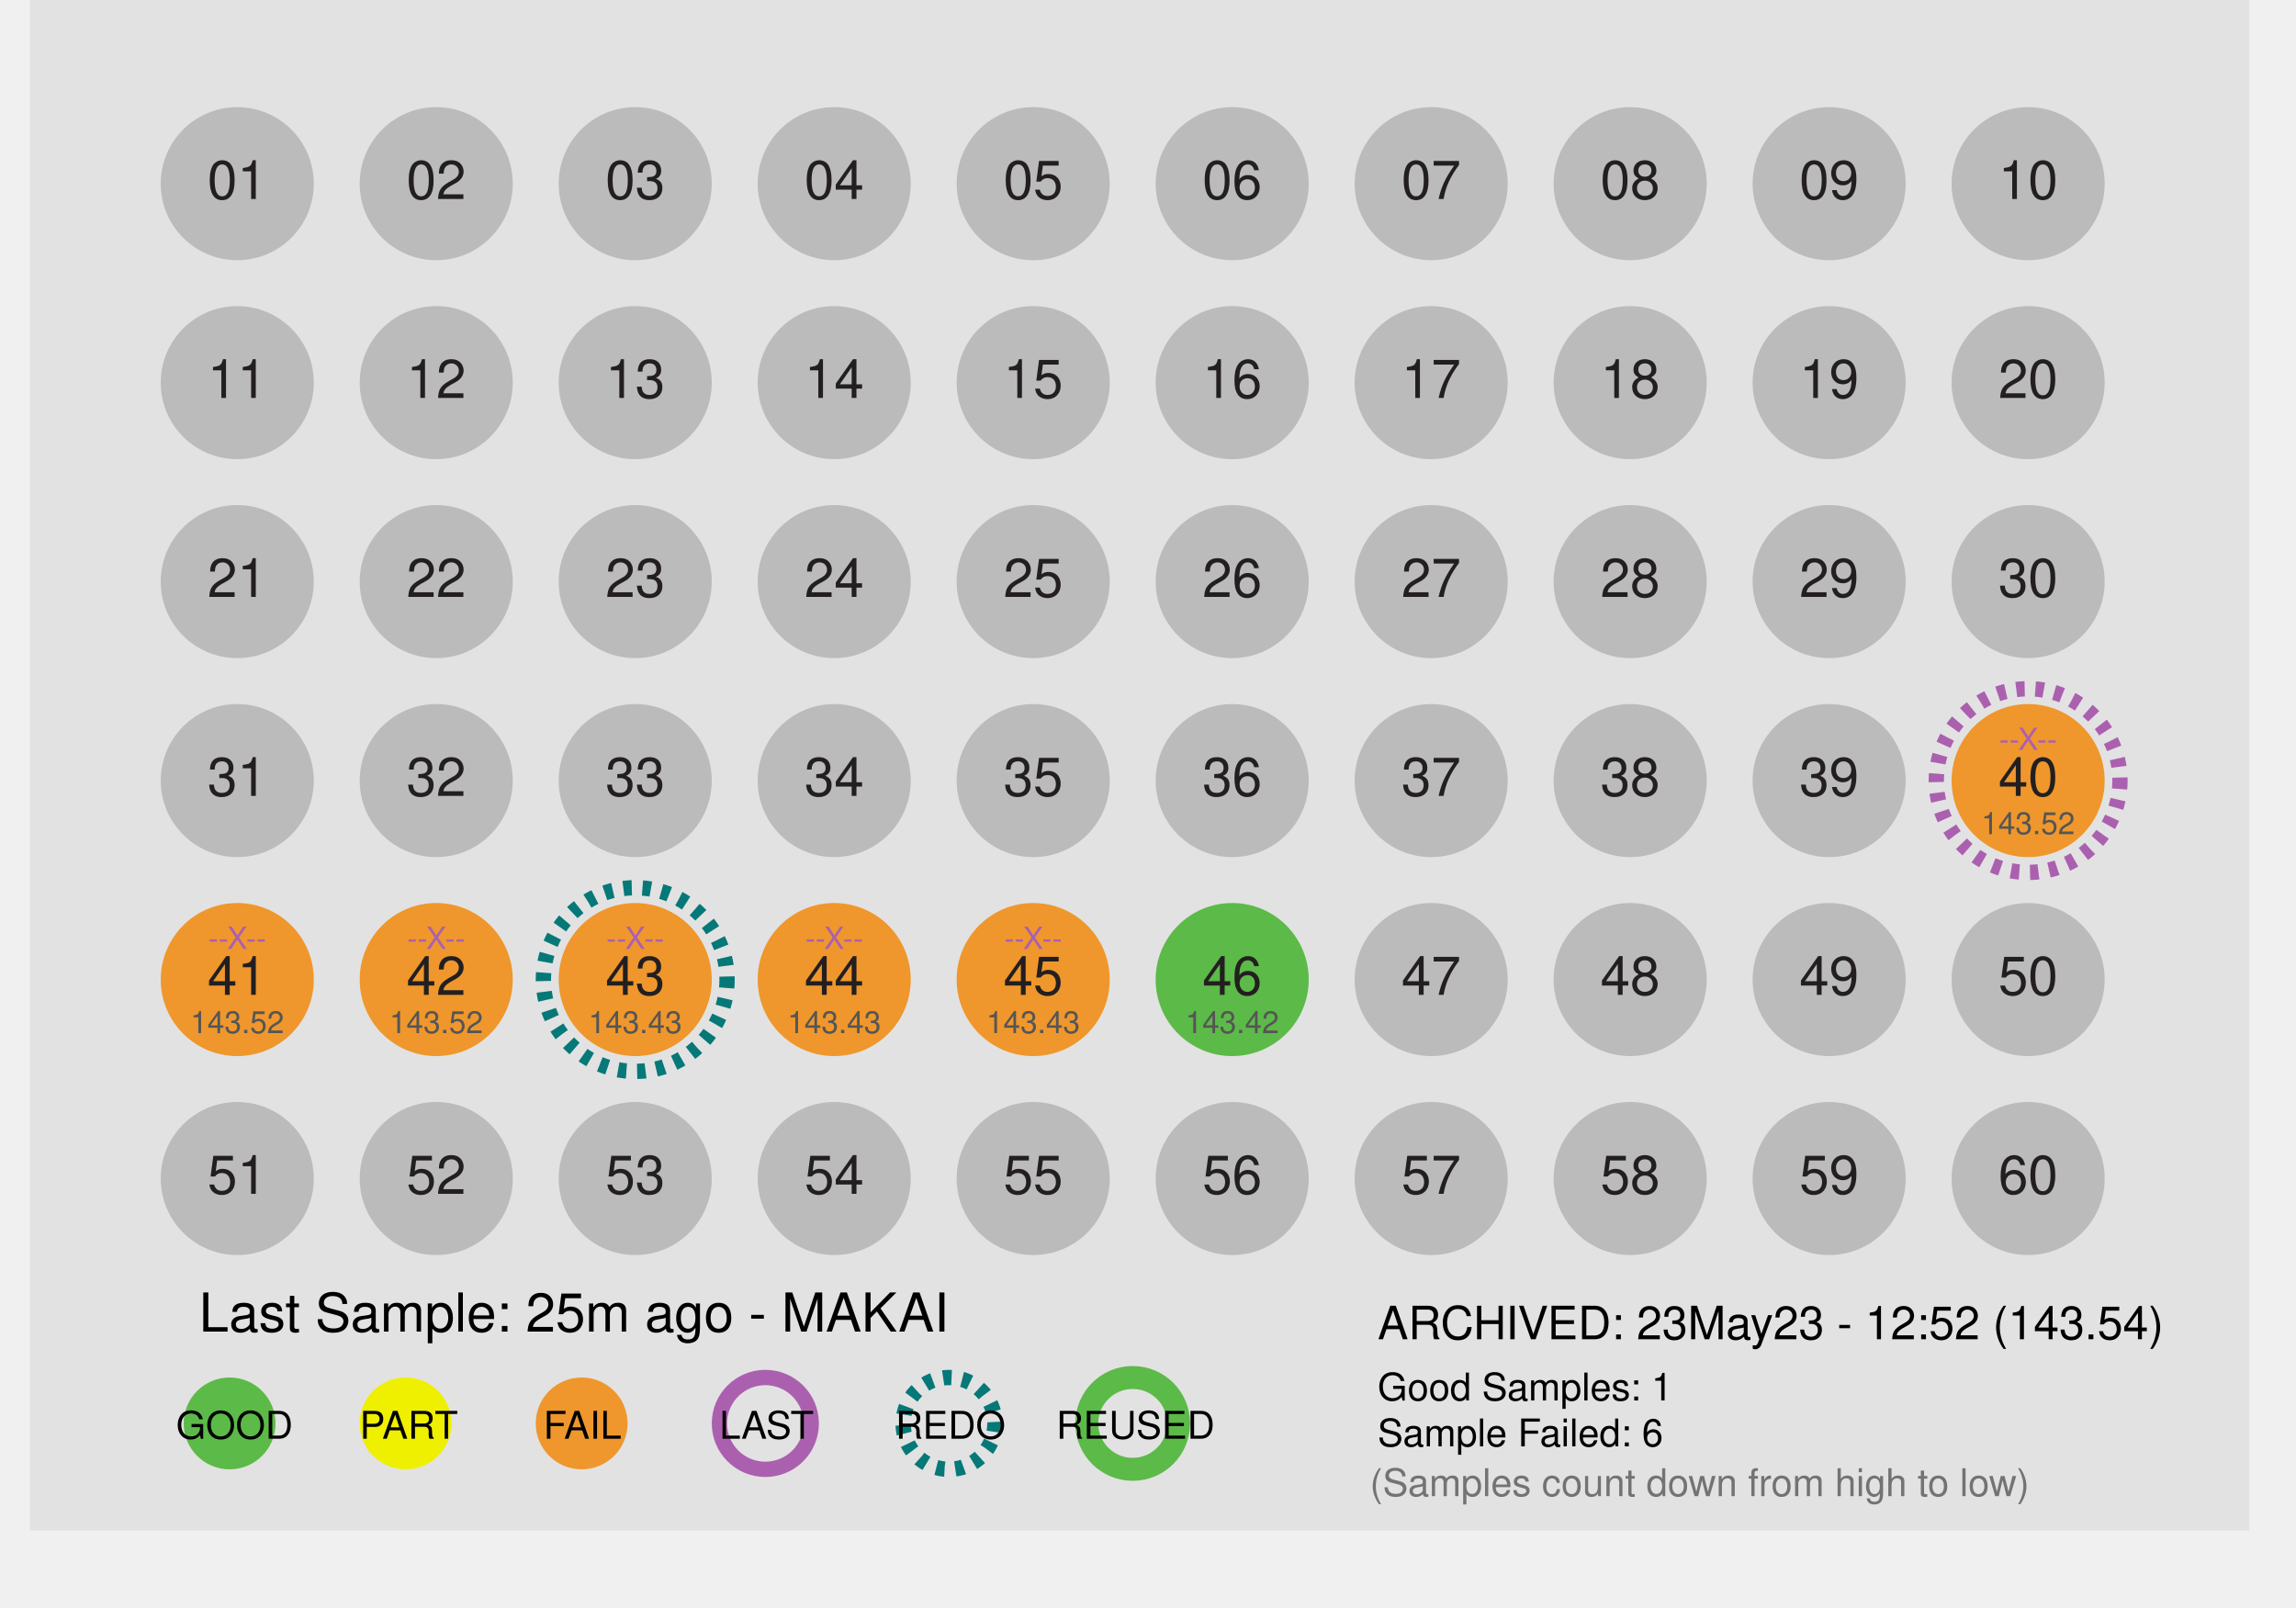
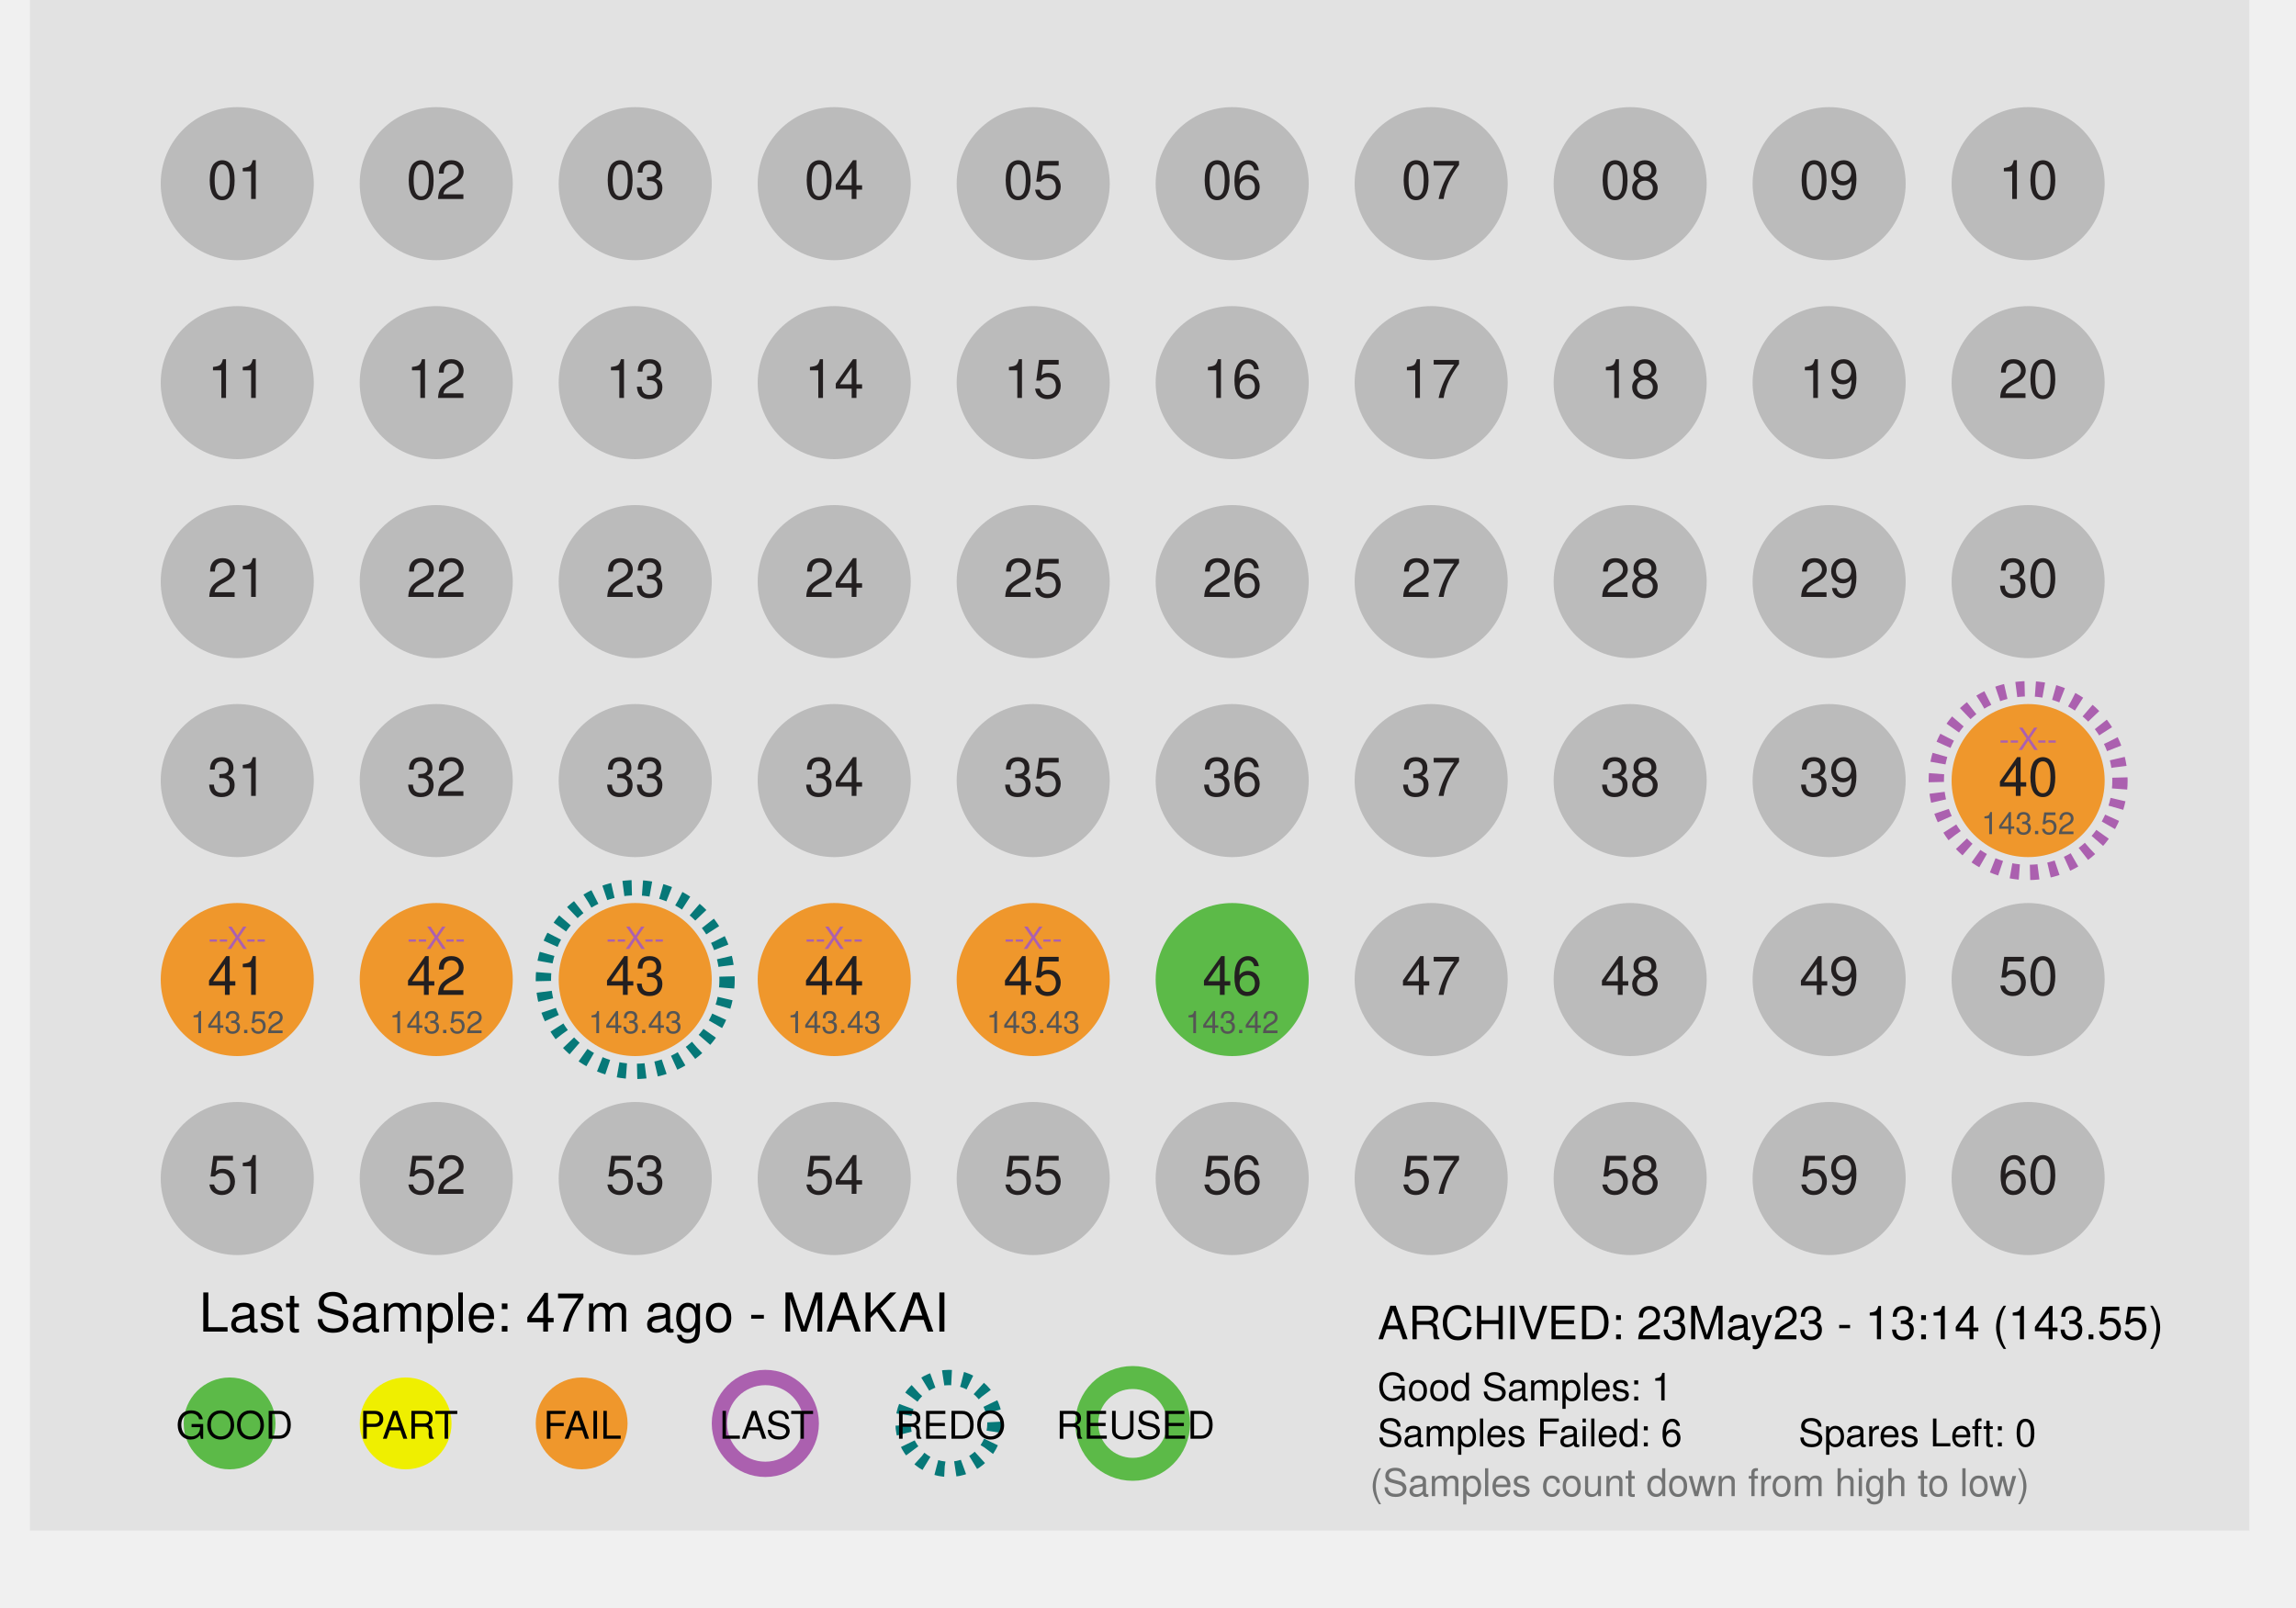
<svg xmlns="http://www.w3.org/2000/svg" id="Layer_1" data-name="Layer 1" x="0px" y="0px" viewBox="0 0 300 210" xml:space="preserve">
  <defs>
    <style>
 .st1 { fill: #dcddde; }
 .st2, .st3 { fill: #fff; }
 .st2 { stroke: #9b509f; }
 .st10, .st2, .st3 { stroke-miterlimit: 10; }
 .st10, .st2 { stroke-width: 2px; }
 .st3 { stroke: #231f20; }
 .st4 { fill: #ef972c; }
 .st5 { fill: #727373; }
 .st6 { fill: #5cba48; }
 .st7, .st8, .st9 { font-size: 7px; }
 .st7, .st8 { fill: #231f20; }
 .te5, .st7, .st9 { font-family: Helvetica; }
 .st8 { font-family: Helvetica-Bold, Helvetica; font-weight: 700; }
 .st9 { fill: #919396; }
 .st10 { fill: none; stroke: #fff; }

 .fill_gray { fill: #bbbbbb; }
 .fill_white { fill: #fff; }
 .stroke_purple { stroke: #ab60af; fill:none; stroke-width: 2px; }
 .stroke_black  { stroke: #000; fill:none; stroke-width: 2px; }
 .stroke_blue  { stroke: #067878; fill:none; stroke-width: 2px; stroke-dasharray:1.1 1.4;}
 .stroke_green  { stroke: #5cba48; fill:none; stroke-width: 3px;}
 .stroke_dash  { stroke-dasharray:1.1 1.4;}
 .stroke_2px { stroke-width: 2px; }
 .stroke_white { fill: none; stroke: #fff; }
 .stroke_none {stroke: none; fill:none};
 .stroke_darkGray { stroke: #231f20; fill: none; stroke-width: 2px;}
 .fill_orange { fill: #ef972c; }
 .fill_yellow { fill: #efef00; }
 .fill_lightgray { fill: #e2e2e2; }
 .thick_orange     { stroke-width:4px; fill:none; stroke: #ef972c; }
 .thick_yellow     { stroke-width:4px; fill:none; stroke: #f7ca0b; }
 .thick_gray       { stroke-width:4px; fill:none; stroke: #bbbbbb; }
 .thick_green      { stroke-width:4px; fill:none; stroke: #5cba48; }
 .fill_green { fill: #5cba48; }
 .font_size4 { font-size: 4px; }
 .font_size5 { font-size: 5px; }
 .font_size6 { font-size: 6px; }
 .font_size7 { font-size: 7px; }
 .font_size9 { font-size: 9px; }
 .fill_red {fill: #e24466; }
 .fill_purple {fill:#ab60af;}
 .fill_darkgray { fill: #555555; }
 .font_helv { font-family: Helvetica; }
 .font_helvBold { font-family: Helvetica-Bold, Helvetica; font-weight: 700; }
 .fill_lightergray { fill: #919396; }
    </style>
  </defs>
  <rect class="fill_lightgray" x="3.91" width="290" height="200" />
  <circle desc="c_big_01" class="stroke_none" cx="31" cy="24" r="12" />
  <circle desc="c_big_02" class="stroke_none" cx="57" cy="24" r="12" />
  <circle desc="c_big_03" class="stroke_none" cx="83" cy="24" r="12" />
  <circle desc="c_big_04" class="stroke_none" cx="109" cy="24" r="12" />
  <circle desc="c_big_05" class="stroke_none" cx="135" cy="24" r="12" />
  <circle desc="c_big_06" class="stroke_none" cx="161" cy="24" r="12" />
  <circle desc="c_big_07" class="stroke_none" cx="187" cy="24" r="12" />
  <circle desc="c_big_08" class="stroke_none" cx="213" cy="24" r="12" />
  <circle desc="c_big_09" class="stroke_none" cx="239" cy="24" r="12" />
  <circle desc="c_big_10" class="stroke_none" cx="265" cy="24" r="12" />
  <circle desc="c_big_11" class="stroke_none" cx="31" cy="50" r="12" />
  <circle desc="c_big_12" class="stroke_none" cx="57" cy="50" r="12" />
  <circle desc="c_big_13" class="stroke_none" cx="83" cy="50" r="12" />
  <circle desc="c_big_14" class="stroke_none" cx="109" cy="50" r="12" />
  <circle desc="c_big_15" class="stroke_none" cx="135" cy="50" r="12" />
  <circle desc="c_big_16" class="stroke_none" cx="161" cy="50" r="12" />
  <circle desc="c_big_17" class="stroke_none" cx="187" cy="50" r="12" />
  <circle desc="c_big_18" class="stroke_none" cx="213" cy="50" r="12" />
  <circle desc="c_big_19" class="stroke_none" cx="239" cy="50" r="12" />
  <circle desc="c_big_20" class="stroke_none" cx="265" cy="50" r="12" />
  <circle desc="c_big_21" class="stroke_none" cx="31" cy="76" r="12" />
  <circle desc="c_big_22" class="stroke_none" cx="57" cy="76" r="12" />
  <circle desc="c_big_23" class="stroke_none" cx="83" cy="76" r="12" />
  <circle desc="c_big_24" class="stroke_none" cx="109" cy="76" r="12" />
  <circle desc="c_big_25" class="stroke_none" cx="135" cy="76" r="12" />
  <circle desc="c_big_26" class="stroke_none" cx="161" cy="76" r="12" />
  <circle desc="c_big_27" class="stroke_none" cx="187" cy="76" r="12" />
  <circle desc="c_big_28" class="stroke_none" cx="213" cy="76" r="12" />
  <circle desc="c_big_29" class="stroke_none" cx="239" cy="76" r="12" />
  <circle desc="c_big_30" class="stroke_none" cx="265" cy="76" r="12" />
  <circle desc="c_big_31" class="stroke_none" cx="31" cy="102" r="12" />
  <circle desc="c_big_32" class="stroke_none" cx="57" cy="102" r="12" />
  <circle desc="c_big_33" class="stroke_none" cx="83" cy="102" r="12" />
  <circle desc="c_big_34" class="stroke_none" cx="109" cy="102" r="12" />
  <circle desc="c_big_35" class="stroke_none" cx="135" cy="102" r="12" />
  <circle desc="c_big_36" class="stroke_none" cx="161" cy="102" r="12" />
  <circle desc="c_big_37" class="stroke_none" cx="187" cy="102" r="12" />
  <circle desc="c_big_38" class="stroke_none" cx="213" cy="102" r="12" />
  <circle desc="c_big_39" class="stroke_none" cx="239" cy="102" r="12" />
  <circle desc="c_big_40" class="stroke_purple stroke_dash" cx="265" cy="102" r="12" />
  <circle desc="c_big_41" class="stroke_none" cx="31" cy="128" r="12" />
  <circle desc="c_big_42" class="stroke_none" cx="57" cy="128" r="12" />
  <circle desc="c_big_43" class="stroke_blue" cx="83" cy="128" r="12" />
  <circle desc="c_big_44" class="stroke_none" cx="109" cy="128" r="12" />
  <circle desc="c_big_45" class="stroke_none" cx="135" cy="128" r="12" />
  <circle desc="c_big_46" class="stroke_none" cx="161" cy="128" r="12" />
  <circle desc="c_big_47" class="stroke_none" cx="187" cy="128" r="12" />
  <circle desc="c_big_48" class="stroke_none" cx="213" cy="128" r="12" />
  <circle desc="c_big_49" class="stroke_none" cx="239" cy="128" r="12" />
  <circle desc="c_big_50" class="stroke_none" cx="265" cy="128" r="12" />
  <circle desc="c_big_51" class="stroke_none" cx="31" cy="154" r="12" />
  <circle desc="c_big_52" class="stroke_none" cx="57" cy="154" r="12" />
  <circle desc="c_big_53" class="stroke_none" cx="83" cy="154" r="12" />
  <circle desc="c_big_54" class="stroke_none" cx="109" cy="154" r="12" />
  <circle desc="c_big_55" class="stroke_none" cx="135" cy="154" r="12" />
  <circle desc="c_big_56" class="stroke_none" cx="161" cy="154" r="12" />
  <circle desc="c_big_57" class="stroke_none" cx="187" cy="154" r="12" />
  <circle desc="c_big_58" class="stroke_none" cx="213" cy="154" r="12" />
  <circle desc="c_big_59" class="stroke_none" cx="239" cy="154" r="12" />
  <circle desc="c_big_60" class="stroke_none" cx="265" cy="154" r="12" />
  <circle desc="c_small_01" class="fill_gray" cx="31" cy="24" r="10" />
  <circle desc="c_small_02" class="fill_gray" cx="57" cy="24" r="10" />
  <circle desc="c_small_03" class="fill_gray" cx="83" cy="24" r="10" />
  <circle desc="c_small_04" class="fill_gray" cx="109" cy="24" r="10" />
  <circle desc="c_small_05" class="fill_gray" cx="135" cy="24" r="10" />
  <circle desc="c_small_06" class="fill_gray" cx="161" cy="24" r="10" />
  <circle desc="c_small_07" class="fill_gray" cx="187" cy="24" r="10" />
  <circle desc="c_small_08" class="fill_gray" cx="213" cy="24" r="10" />
  <circle desc="c_small_09" class="fill_gray" cx="239" cy="24" r="10" />
  <circle desc="c_small_10" class="fill_gray" cx="265" cy="24" r="10" />
  <circle desc="c_small_11" class="fill_gray" cx="31" cy="50" r="10" />
  <circle desc="c_small_12" class="fill_gray" cx="57" cy="50" r="10" />
  <circle desc="c_small_13" class="fill_gray" cx="83" cy="50" r="10" />
  <circle desc="c_small_14" class="fill_gray" cx="109" cy="50" r="10" />
  <circle desc="c_small_15" class="fill_gray" cx="135" cy="50" r="10" />
  <circle desc="c_small_16" class="fill_gray" cx="161" cy="50" r="10" />
  <circle desc="c_small_17" class="fill_gray" cx="187" cy="50" r="10" />
  <circle desc="c_small_18" class="fill_gray" cx="213" cy="50" r="10" />
  <circle desc="c_small_19" class="fill_gray" cx="239" cy="50" r="10" />
  <circle desc="c_small_20" class="fill_gray" cx="265" cy="50" r="10" />
  <circle desc="c_small_21" class="fill_gray" cx="31" cy="76" r="10" />
  <circle desc="c_small_22" class="fill_gray" cx="57" cy="76" r="10" />
  <circle desc="c_small_23" class="fill_gray" cx="83" cy="76" r="10" />
  <circle desc="c_small_24" class="fill_gray" cx="109" cy="76" r="10" />
  <circle desc="c_small_25" class="fill_gray" cx="135" cy="76" r="10" />
  <circle desc="c_small_26" class="fill_gray" cx="161" cy="76" r="10" />
  <circle desc="c_small_27" class="fill_gray" cx="187" cy="76" r="10" />
  <circle desc="c_small_28" class="fill_gray" cx="213" cy="76" r="10" />
  <circle desc="c_small_29" class="fill_gray" cx="239" cy="76" r="10" />
  <circle desc="c_small_30" class="fill_gray" cx="265" cy="76" r="10" />
  <circle desc="c_small_31" class="fill_gray" cx="31" cy="102" r="10" />
  <circle desc="c_small_32" class="fill_gray" cx="57" cy="102" r="10" />
  <circle desc="c_small_33" class="fill_gray" cx="83" cy="102" r="10" />
  <circle desc="c_small_34" class="fill_gray" cx="109" cy="102" r="10" />
  <circle desc="c_small_35" class="fill_gray" cx="135" cy="102" r="10" />
  <circle desc="c_small_36" class="fill_gray" cx="161" cy="102" r="10" />
  <circle desc="c_small_37" class="fill_gray" cx="187" cy="102" r="10" />
  <circle desc="c_small_38" class="fill_gray" cx="213" cy="102" r="10" />
  <circle desc="c_small_39" class="fill_gray" cx="239" cy="102" r="10" />
  <circle desc="c_small_40" class="fill_orange" cx="265" cy="102" r="10" />
  <circle desc="c_small_41" class="fill_orange" cx="31" cy="128" r="10" />
  <circle desc="c_small_42" class="fill_orange" cx="57" cy="128" r="10" />
  <circle desc="c_small_43" class="fill_orange" cx="83" cy="128" r="10" />
  <circle desc="c_small_44" class="fill_orange" cx="109" cy="128" r="10" />
  <circle desc="c_small_45" class="fill_orange" cx="135" cy="128" r="10" />
  <circle desc="c_small_46" class="fill_green" cx="161" cy="128" r="10" />
  <circle desc="c_small_47" class="fill_gray" cx="187" cy="128" r="10" />
  <circle desc="c_small_48" class="fill_gray" cx="213" cy="128" r="10" />
  <circle desc="c_small_49" class="fill_gray" cx="239" cy="128" r="10" />
  <circle desc="c_small_50" class="fill_gray" cx="265" cy="128" r="10" />
  <circle desc="c_small_51" class="fill_gray" cx="31" cy="154" r="10" />
  <circle desc="c_small_52" class="fill_gray" cx="57" cy="154" r="10" />
  <circle desc="c_small_53" class="fill_gray" cx="83" cy="154" r="10" />
  <circle desc="c_small_54" class="fill_gray" cx="109" cy="154" r="10" />
  <circle desc="c_small_55" class="fill_gray" cx="135" cy="154" r="10" />
  <circle desc="c_small_56" class="fill_gray" cx="161" cy="154" r="10" />
  <circle desc="c_small_57" class="fill_gray" cx="187" cy="154" r="10" />
  <circle desc="c_small_58" class="fill_gray" cx="213" cy="154" r="10" />
  <circle desc="c_small_59" class="fill_gray" cx="239" cy="154" r="10" />
  <circle desc="c_small_60" class="fill_gray" cx="265" cy="154" r="10" />
  <text desc="t_label_01" class="st7" text-anchor="middle" transform="translate(31 26)">01</text>
  <text desc="t_label_02" class="st7" text-anchor="middle" transform="translate(57 26)">02</text>
  <text desc="t_label_03" class="st7" text-anchor="middle" transform="translate(83 26)">03</text>
  <text desc="t_label_04" class="st7" text-anchor="middle" transform="translate(109 26)">04</text>
  <text desc="t_label_05" class="st7" text-anchor="middle" transform="translate(135 26)">05</text>
  <text desc="t_label_06" class="st7" text-anchor="middle" transform="translate(161 26)">06</text>
  <text desc="t_label_07" class="st7" text-anchor="middle" transform="translate(187 26)">07</text>
  <text desc="t_label_08" class="st7" text-anchor="middle" transform="translate(213 26)">08</text>
  <text desc="t_label_09" class="st7" text-anchor="middle" transform="translate(239 26)">09</text>
  <text desc="t_label_10" class="st7" text-anchor="middle" transform="translate(265 26)">10</text>
  <text desc="t_label_11" class="st7" text-anchor="middle" transform="translate(31 52)">11</text>
  <text desc="t_label_12" class="st7" text-anchor="middle" transform="translate(57 52)">12</text>
  <text desc="t_label_13" class="st7" text-anchor="middle" transform="translate(83 52)">13</text>
  <text desc="t_label_14" class="st7" text-anchor="middle" transform="translate(109 52)">14</text>
  <text desc="t_label_15" class="st7" text-anchor="middle" transform="translate(135 52)">15</text>
  <text desc="t_label_16" class="st7" text-anchor="middle" transform="translate(161 52)">16</text>
  <text desc="t_label_17" class="st7" text-anchor="middle" transform="translate(187 52)">17</text>
  <text desc="t_label_18" class="st7" text-anchor="middle" transform="translate(213 52)">18</text>
  <text desc="t_label_19" class="st7" text-anchor="middle" transform="translate(239 52)">19</text>
  <text desc="t_label_20" class="st7" text-anchor="middle" transform="translate(265 52)">20</text>
  <text desc="t_label_21" class="st7" text-anchor="middle" transform="translate(31 78)">21</text>
  <text desc="t_label_22" class="st7" text-anchor="middle" transform="translate(57 78)">22</text>
  <text desc="t_label_23" class="st7" text-anchor="middle" transform="translate(83 78)">23</text>
  <text desc="t_label_24" class="st7" text-anchor="middle" transform="translate(109 78)">24</text>
  <text desc="t_label_25" class="st7" text-anchor="middle" transform="translate(135 78)">25</text>
  <text desc="t_label_26" class="st7" text-anchor="middle" transform="translate(161 78)">26</text>
  <text desc="t_label_27" class="st7" text-anchor="middle" transform="translate(187 78)">27</text>
  <text desc="t_label_28" class="st7" text-anchor="middle" transform="translate(213 78)">28</text>
  <text desc="t_label_29" class="st7" text-anchor="middle" transform="translate(239 78)">29</text>
  <text desc="t_label_30" class="st7" text-anchor="middle" transform="translate(265 78)">30</text>
  <text desc="t_label_31" class="st7" text-anchor="middle" transform="translate(31 104)">31</text>
  <text desc="t_label_32" class="st7" text-anchor="middle" transform="translate(57 104)">32</text>
  <text desc="t_label_33" class="st7" text-anchor="middle" transform="translate(83 104)">33</text>
  <text desc="t_label_34" class="st7" text-anchor="middle" transform="translate(109 104)">34</text>
  <text desc="t_label_35" class="st7" text-anchor="middle" transform="translate(135 104)">35</text>
  <text desc="t_label_36" class="st7" text-anchor="middle" transform="translate(161 104)">36</text>
  <text desc="t_label_37" class="st7" text-anchor="middle" transform="translate(187 104)">37</text>
  <text desc="t_label_38" class="st7" text-anchor="middle" transform="translate(213 104)">38</text>
  <text desc="t_label_39" class="st7" text-anchor="middle" transform="translate(239 104)">39</text>
  <text desc="t_label_40" class="st7" text-anchor="middle" transform="translate(265 104)">40</text>
  <text desc="t_label_41" class="st7" text-anchor="middle" transform="translate(31 130)">41</text>
  <text desc="t_label_42" class="st7" text-anchor="middle" transform="translate(57 130)">42</text>
  <text desc="t_label_43" class="st7" text-anchor="middle" transform="translate(83 130)">43</text>
  <text desc="t_label_44" class="st7" text-anchor="middle" transform="translate(109 130)">44</text>
  <text desc="t_label_45" class="st7" text-anchor="middle" transform="translate(135 130)">45</text>
  <text desc="t_label_46" class="st7" text-anchor="middle" transform="translate(161 130)">46</text>
  <text desc="t_label_47" class="st7" text-anchor="middle" transform="translate(187 130)">47</text>
  <text desc="t_label_48" class="st7" text-anchor="middle" transform="translate(213 130)">48</text>
  <text desc="t_label_49" class="st7" text-anchor="middle" transform="translate(239 130)">49</text>
  <text desc="t_label_50" class="st7" text-anchor="middle" transform="translate(265 130)">50</text>
  <text desc="t_label_51" class="st7" text-anchor="middle" transform="translate(31 156)">51</text>
  <text desc="t_label_52" class="st7" text-anchor="middle" transform="translate(57 156)">52</text>
  <text desc="t_label_53" class="st7" text-anchor="middle" transform="translate(83 156)">53</text>
  <text desc="t_label_54" class="st7" text-anchor="middle" transform="translate(109 156)">54</text>
  <text desc="t_label_55" class="st7" text-anchor="middle" transform="translate(135 156)">55</text>
  <text desc="t_label_56" class="st7" text-anchor="middle" transform="translate(161 156)">56</text>
  <text desc="t_label_57" class="st7" text-anchor="middle" transform="translate(187 156)">57</text>
  <text desc="t_label_58" class="st7" text-anchor="middle" transform="translate(213 156)">58</text>
  <text desc="t_label_59" class="st7" text-anchor="middle" transform="translate(239 156)">59</text>
  <text desc="t_label_60" class="st7" text-anchor="middle" transform="translate(265 156)">60</text>
  <text desc="pct_label_01" text-anchor="middle" class="te5 font_size4 fill_purple" transform="translate(31 20)" />
  <text desc="pct_label_02" text-anchor="middle" class="te5 font_size4 fill_purple" transform="translate(57 20)" />
  <text desc="pct_label_03" text-anchor="middle" class="te5 font_size4 fill_purple" transform="translate(83 20)" />
  <text desc="pct_label_04" text-anchor="middle" class="te5 font_size4 fill_purple" transform="translate(109 20)" />
  <text desc="pct_label_05" text-anchor="middle" class="te5 font_size4 fill_purple" transform="translate(135 20)" />
  <text desc="pct_label_06" text-anchor="middle" class="te5 font_size4 fill_purple" transform="translate(161 20)" />
  <text desc="pct_label_07" text-anchor="middle" class="te5 font_size4 fill_purple" transform="translate(187 20)" />
  <text desc="pct_label_08" text-anchor="middle" class="te5 font_size4 fill_purple" transform="translate(213 20)" />
  <text desc="pct_label_09" text-anchor="middle" class="te5 font_size4 fill_purple" transform="translate(239 20)" />
  <text desc="pct_label_10" text-anchor="middle" class="te5 font_size4 fill_purple" transform="translate(265 20)" />
  <text desc="pct_label_11" text-anchor="middle" class="te5 font_size4 fill_purple" transform="translate(31 46)" />
  <text desc="pct_label_12" text-anchor="middle" class="te5 font_size4 fill_purple" transform="translate(57 46)" />
  <text desc="pct_label_13" text-anchor="middle" class="te5 font_size4 fill_purple" transform="translate(83 46)" />
  <text desc="pct_label_14" text-anchor="middle" class="te5 font_size4 fill_purple" transform="translate(109 46)" />
  <text desc="pct_label_15" text-anchor="middle" class="te5 font_size4 fill_purple" transform="translate(135 46)" />
  <text desc="pct_label_16" text-anchor="middle" class="te5 font_size4 fill_purple" transform="translate(161 46)" />
  <text desc="pct_label_17" text-anchor="middle" class="te5 font_size4 fill_purple" transform="translate(187 46)" />
  <text desc="pct_label_18" text-anchor="middle" class="te5 font_size4 fill_purple" transform="translate(213 46)" />
  <text desc="pct_label_19" text-anchor="middle" class="te5 font_size4 fill_purple" transform="translate(239 46)" />
  <text desc="pct_label_20" text-anchor="middle" class="te5 font_size4 fill_purple" transform="translate(265 46)" />
  <text desc="pct_label_21" text-anchor="middle" class="te5 font_size4 fill_purple" transform="translate(31 72)" />
  <text desc="pct_label_22" text-anchor="middle" class="te5 font_size4 fill_purple" transform="translate(57 72)" />
  <text desc="pct_label_23" text-anchor="middle" class="te5 font_size4 fill_purple" transform="translate(83 72)" />
  <text desc="pct_label_24" text-anchor="middle" class="te5 font_size4 fill_purple" transform="translate(109 72)" />
  <text desc="pct_label_25" text-anchor="middle" class="te5 font_size4 fill_purple" transform="translate(135 72)" />
  <text desc="pct_label_26" text-anchor="middle" class="te5 font_size4 fill_purple" transform="translate(161 72)" />
  <text desc="pct_label_27" text-anchor="middle" class="te5 font_size4 fill_purple" transform="translate(187 72)" />
  <text desc="pct_label_28" text-anchor="middle" class="te5 font_size4 fill_purple" transform="translate(213 72)" />
  <text desc="pct_label_29" text-anchor="middle" class="te5 font_size4 fill_purple" transform="translate(239 72)" />
  <text desc="pct_label_30" text-anchor="middle" class="te5 font_size4 fill_purple" transform="translate(265 72)" />
  <text desc="pct_label_31" text-anchor="middle" class="te5 font_size4 fill_purple" transform="translate(31 98)" />
  <text desc="pct_label_32" text-anchor="middle" class="te5 font_size4 fill_purple" transform="translate(57 98)" />
  <text desc="pct_label_33" text-anchor="middle" class="te5 font_size4 fill_purple" transform="translate(83 98)" />
  <text desc="pct_label_34" text-anchor="middle" class="te5 font_size4 fill_purple" transform="translate(109 98)" />
  <text desc="pct_label_35" text-anchor="middle" class="te5 font_size4 fill_purple" transform="translate(135 98)" />
  <text desc="pct_label_36" text-anchor="middle" class="te5 font_size4 fill_purple" transform="translate(161 98)" />
  <text desc="pct_label_37" text-anchor="middle" class="te5 font_size4 fill_purple" transform="translate(187 98)" />
  <text desc="pct_label_38" text-anchor="middle" class="te5 font_size4 fill_purple" transform="translate(213 98)" />
  <text desc="pct_label_39" text-anchor="middle" class="te5 font_size4 fill_purple" transform="translate(239 98)" />
  <text desc="pct_label_40" text-anchor="middle" class="te5 font_size4 fill_purple" transform="translate(265 98)">--X--</text>
  <text desc="pct_label_41" text-anchor="middle" class="te5 font_size4 fill_purple" transform="translate(31 124)">--X--</text>
  <text desc="pct_label_42" text-anchor="middle" class="te5 font_size4 fill_purple" transform="translate(57 124)">--X--</text>
  <text desc="pct_label_43" text-anchor="middle" class="te5 font_size4 fill_purple" transform="translate(83 124)">--X--</text>
  <text desc="pct_label_44" text-anchor="middle" class="te5 font_size4 fill_purple" transform="translate(109 124)">--X--</text>
  <text desc="pct_label_45" text-anchor="middle" class="te5 font_size4 fill_purple" transform="translate(135 124)">--X--</text>
  <text desc="pct_label_46" text-anchor="middle" class="te5 font_size4 fill_purple" transform="translate(161 124)" />
  <text desc="pct_label_47" text-anchor="middle" class="te5 font_size4 fill_purple" transform="translate(187 124)" />
  <text desc="pct_label_48" text-anchor="middle" class="te5 font_size4 fill_purple" transform="translate(213 124)" />
  <text desc="pct_label_49" text-anchor="middle" class="te5 font_size4 fill_purple" transform="translate(239 124)" />
  <text desc="pct_label_50" text-anchor="middle" class="te5 font_size4 fill_purple" transform="translate(265 124)" />
  <text desc="pct_label_51" text-anchor="middle" class="te5 font_size4 fill_purple" transform="translate(31 150)" />
  <text desc="pct_label_52" text-anchor="middle" class="te5 font_size4 fill_purple" transform="translate(57 150)" />
  <text desc="pct_label_53" text-anchor="middle" class="te5 font_size4 fill_purple" transform="translate(83 150)" />
  <text desc="pct_label_54" text-anchor="middle" class="te5 font_size4 fill_purple" transform="translate(109 150)" />
  <text desc="pct_label_55" text-anchor="middle" class="te5 font_size4 fill_purple" transform="translate(135 150)" />
  <text desc="pct_label_56" text-anchor="middle" class="te5 font_size4 fill_purple" transform="translate(161 150)" />
  <text desc="pct_label_57" text-anchor="middle" class="te5 font_size4 fill_purple" transform="translate(187 150)" />
  <text desc="pct_label_58" text-anchor="middle" class="te5 font_size4 fill_purple" transform="translate(213 150)" />
  <text desc="pct_label_59" text-anchor="middle" class="te5 font_size4 fill_purple" transform="translate(239 150)" />
  <text desc="pct_label_60" text-anchor="middle" class="te5 font_size4 fill_purple" transform="translate(265 150)" />
  <text desc="time_label_01" text-anchor="middle" class="te5 font_size4 fill_darkgray" transform="translate(31 31)" />
  <text desc="time_label_02" text-anchor="middle" class="te5 font_size4 fill_darkgray" transform="translate(57 31)" />
  <text desc="time_label_03" text-anchor="middle" class="te5 font_size4 fill_darkgray" transform="translate(83 31)" />
  <text desc="time_label_04" text-anchor="middle" class="te5 font_size4 fill_darkgray" transform="translate(109 31)" />
  <text desc="time_label_05" text-anchor="middle" class="te5 font_size4 fill_darkgray" transform="translate(135 31)" />
  <text desc="time_label_06" text-anchor="middle" class="te5 font_size4 fill_darkgray" transform="translate(161 31)" />
  <text desc="time_label_07" text-anchor="middle" class="te5 font_size4 fill_darkgray" transform="translate(187 31)" />
  <text desc="time_label_08" text-anchor="middle" class="te5 font_size4 fill_darkgray" transform="translate(213 31)" />
  <text desc="time_label_09" text-anchor="middle" class="te5 font_size4 fill_darkgray" transform="translate(239 31)" />
  <text desc="time_label_10" text-anchor="middle" class="te5 font_size4 fill_darkgray" transform="translate(265 31)" />
  <text desc="time_label_11" text-anchor="middle" class="te5 font_size4 fill_darkgray" transform="translate(31 57)" />
  <text desc="time_label_12" text-anchor="middle" class="te5 font_size4 fill_darkgray" transform="translate(57 57)" />
  <text desc="time_label_13" text-anchor="middle" class="te5 font_size4 fill_darkgray" transform="translate(83 57)" />
  <text desc="time_label_14" text-anchor="middle" class="te5 font_size4 fill_darkgray" transform="translate(109 57)" />
  <text desc="time_label_15" text-anchor="middle" class="te5 font_size4 fill_darkgray" transform="translate(135 57)" />
  <text desc="time_label_16" text-anchor="middle" class="te5 font_size4 fill_darkgray" transform="translate(161 57)" />
  <text desc="time_label_17" text-anchor="middle" class="te5 font_size4 fill_darkgray" transform="translate(187 57)" />
  <text desc="time_label_18" text-anchor="middle" class="te5 font_size4 fill_darkgray" transform="translate(213 57)" />
  <text desc="time_label_19" text-anchor="middle" class="te5 font_size4 fill_darkgray" transform="translate(239 57)" />
  <text desc="time_label_20" text-anchor="middle" class="te5 font_size4 fill_darkgray" transform="translate(265 57)" />
  <text desc="time_label_21" text-anchor="middle" class="te5 font_size4 fill_darkgray" transform="translate(31 83)" />
  <text desc="time_label_22" text-anchor="middle" class="te5 font_size4 fill_darkgray" transform="translate(57 83)" />
  <text desc="time_label_23" text-anchor="middle" class="te5 font_size4 fill_darkgray" transform="translate(83 83)" />
  <text desc="time_label_24" text-anchor="middle" class="te5 font_size4 fill_darkgray" transform="translate(109 83)" />
  <text desc="time_label_25" text-anchor="middle" class="te5 font_size4 fill_darkgray" transform="translate(135 83)" />
  <text desc="time_label_26" text-anchor="middle" class="te5 font_size4 fill_darkgray" transform="translate(161 83)" />
  <text desc="time_label_27" text-anchor="middle" class="te5 font_size4 fill_darkgray" transform="translate(187 83)" />
  <text desc="time_label_28" text-anchor="middle" class="te5 font_size4 fill_darkgray" transform="translate(213 83)" />
  <text desc="time_label_29" text-anchor="middle" class="te5 font_size4 fill_darkgray" transform="translate(239 83)" />
  <text desc="time_label_30" text-anchor="middle" class="te5 font_size4 fill_darkgray" transform="translate(265 83)" />
  <text desc="time_label_31" text-anchor="middle" class="te5 font_size4 fill_darkgray" transform="translate(31 109)" />
  <text desc="time_label_32" text-anchor="middle" class="te5 font_size4 fill_darkgray" transform="translate(57 109)" />
  <text desc="time_label_33" text-anchor="middle" class="te5 font_size4 fill_darkgray" transform="translate(83 109)" />
  <text desc="time_label_34" text-anchor="middle" class="te5 font_size4 fill_darkgray" transform="translate(109 109)" />
  <text desc="time_label_35" text-anchor="middle" class="te5 font_size4 fill_darkgray" transform="translate(135 109)" />
  <text desc="time_label_36" text-anchor="middle" class="te5 font_size4 fill_darkgray" transform="translate(161 109)" />
  <text desc="time_label_37" text-anchor="middle" class="te5 font_size4 fill_darkgray" transform="translate(187 109)" />
  <text desc="time_label_38" text-anchor="middle" class="te5 font_size4 fill_darkgray" transform="translate(213 109)" />
  <text desc="time_label_39" text-anchor="middle" class="te5 font_size4 fill_darkgray" transform="translate(239 109)" />
  <text desc="time_label_40" text-anchor="middle" class="te5 font_size4 fill_darkgray" transform="translate(265 109)">143.52</text>
  <text desc="time_label_41" text-anchor="middle" class="te5 font_size4 fill_darkgray" transform="translate(31 135)">143.52</text>
  <text desc="time_label_42" text-anchor="middle" class="te5 font_size4 fill_darkgray" transform="translate(57 135)">143.52</text>
  <text desc="time_label_43" text-anchor="middle" class="te5 font_size4 fill_darkgray" transform="translate(83 135)">143.43</text>
  <text desc="time_label_44" text-anchor="middle" class="te5 font_size4 fill_darkgray" transform="translate(109 135)">143.43</text>
  <text desc="time_label_45" text-anchor="middle" class="te5 font_size4 fill_darkgray" transform="translate(135 135)">143.43</text>
  <text desc="time_label_46" text-anchor="middle" class="te5 font_size4 fill_darkgray" transform="translate(161 135)">143.42</text>
  <text desc="time_label_47" text-anchor="middle" class="te5 font_size4 fill_darkgray" transform="translate(187 135)" />
  <text desc="time_label_48" text-anchor="middle" class="te5 font_size4 fill_darkgray" transform="translate(213 135)" />
  <text desc="time_label_49" text-anchor="middle" class="te5 font_size4 fill_darkgray" transform="translate(239 135)" />
  <text desc="time_label_50" text-anchor="middle" class="te5 font_size4 fill_darkgray" transform="translate(265 135)" />
  <text desc="time_label_51" text-anchor="middle" class="te5 font_size4 fill_darkgray" transform="translate(31 161)" />
  <text desc="time_label_52" text-anchor="middle" class="te5 font_size4 fill_darkgray" transform="translate(57 161)" />
  <text desc="time_label_53" text-anchor="middle" class="te5 font_size4 fill_darkgray" transform="translate(83 161)" />
  <text desc="time_label_54" text-anchor="middle" class="te5 font_size4 fill_darkgray" transform="translate(109 161)" />
  <text desc="time_label_55" text-anchor="middle" class="te5 font_size4 fill_darkgray" transform="translate(135 161)" />
  <text desc="time_label_56" text-anchor="middle" class="te5 font_size4 fill_darkgray" transform="translate(161 161)" />
  <text desc="time_label_57" text-anchor="middle" class="te5 font_size4 fill_darkgray" transform="translate(187 161)" />
  <text desc="time_label_58" text-anchor="middle" class="te5 font_size4 fill_darkgray" transform="translate(213 161)" />
  <text desc="time_label_59" text-anchor="middle" class="te5 font_size4 fill_darkgray" transform="translate(239 161)" />
  <text desc="time_label_60" text-anchor="middle" class="te5 font_size4 fill_darkgray" transform="translate(265 161)" />
-   <text class="font_helv font_size7" transform="translate(26 174)">Last Sample: 25m ago - MAKAI</text>
-   <text class="font_helv font_size6" transform="translate(180 175)">ARCHIVED: 23May23 - 12:52 (143.54)</text>
+   <text class="font_helv font_size7" transform="translate(26 174)">Last Sample: 47m ago - MAKAI</text>
+   <text class="font_helv font_size6" transform="translate(180 175)">ARCHIVED: 23May23 - 13:14 (143.55)</text>
  <text class="te5 font_size5" transform="translate(180 183)">Good Samples: 1 </text>
-   <text class="te5 font_size5" transform="translate(180 189)">Sample Failed: 6</text>
+   <text class="te5 font_size5" transform="translate(180 189)">Samples Failed: 6</text>
+   <text class="te5 font_size5" transform="translate(235 189)">Spares Left: 0</text>
  <text class="te5 st5 font_size5" transform="translate(179 195.5)">(Samples count down from high to low)</text>
  <circle class="fill_green" cx="30" cy="186" r="6" />
  <text class="te5 font_size5" transform="translate(23.0 188)">GOOD</text>
  <circle class="fill_yellow" cx="53" cy="186" r="6" />
  <text class="te5 font_size5" transform="translate(47.0 188)">PART</text>
  <circle class="fill_orange" cx="76" cy="186" r="6" />
  <text class="te5 font_size5" transform="translate(71.0 188)">FAIL</text>
  <circle class="stroke_purple" cx="100" cy="186" r="6" />
  <text class="te5 font_size5" transform="translate(94.0 188)">LAST</text>
  <circle class="stroke_blue stroke_dash" cx="124" cy="186" r="6" />
  <text class="te5 font_size5" transform="translate(117.0 188)">REDO</text>
  <circle class="stroke_green" cx="148" cy="186" r="6" />
  <text class="te5 font_size5" transform="translate(138.0 188)">REUSED</text>
</svg>
